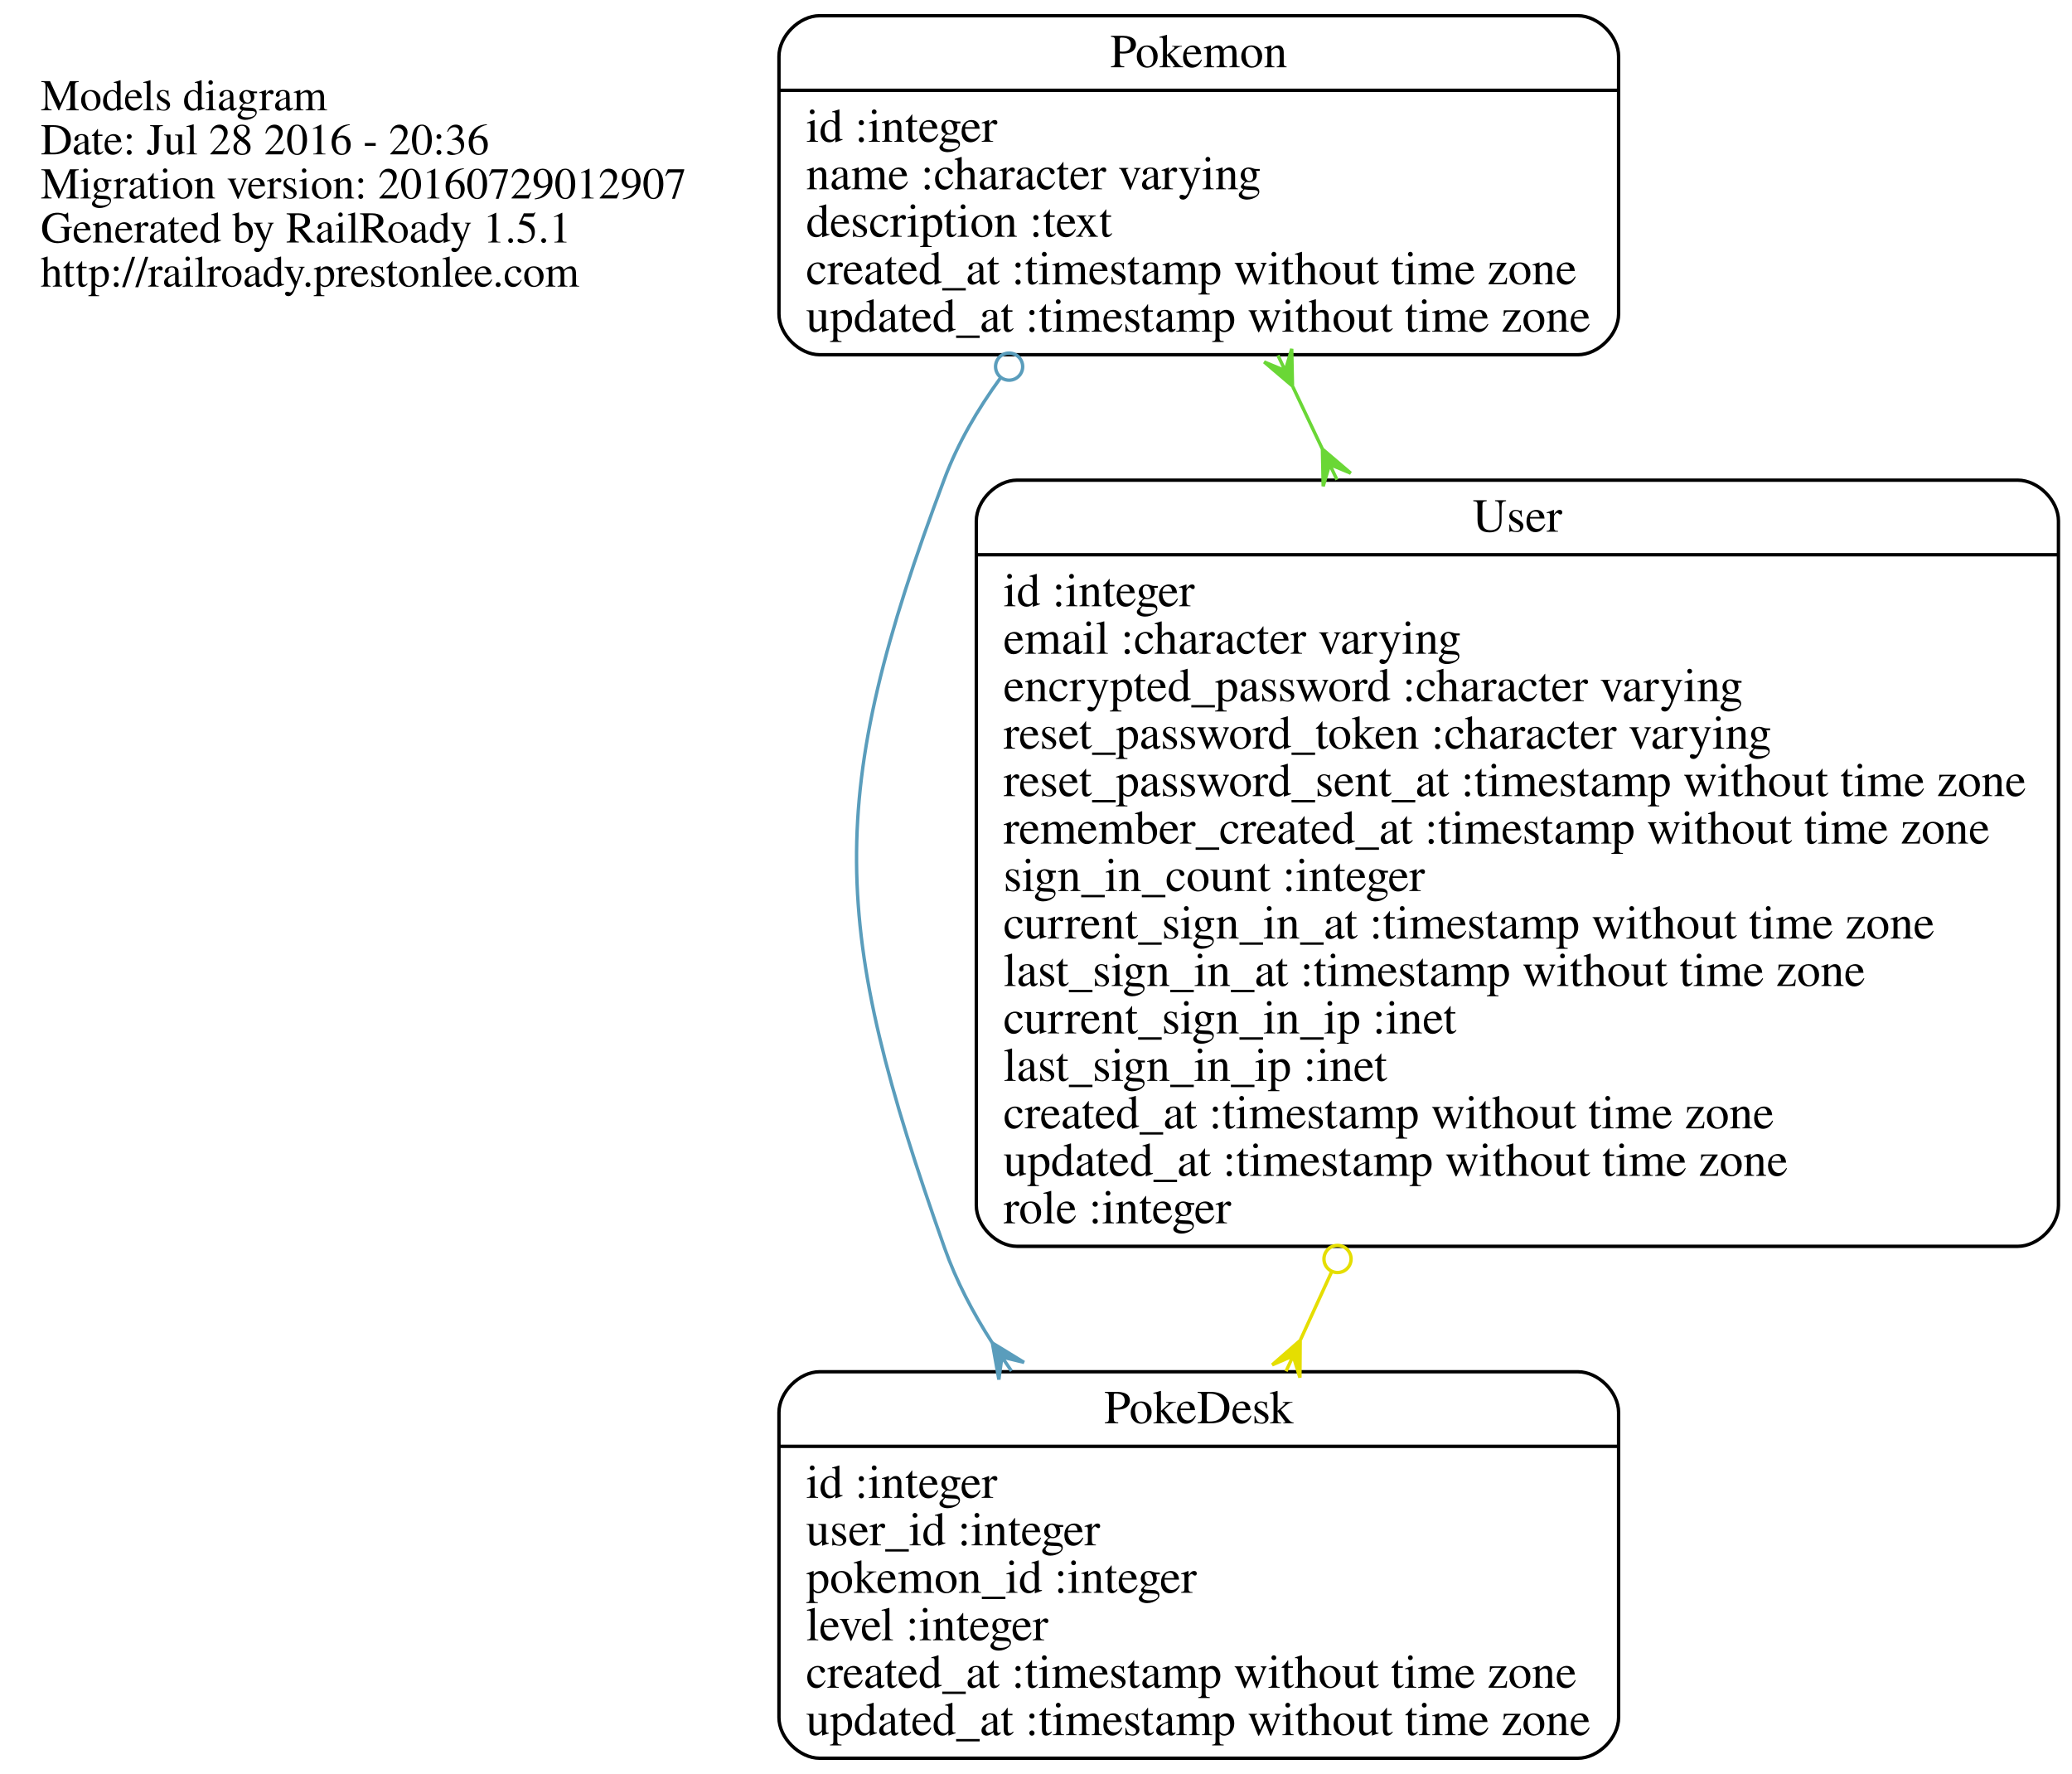
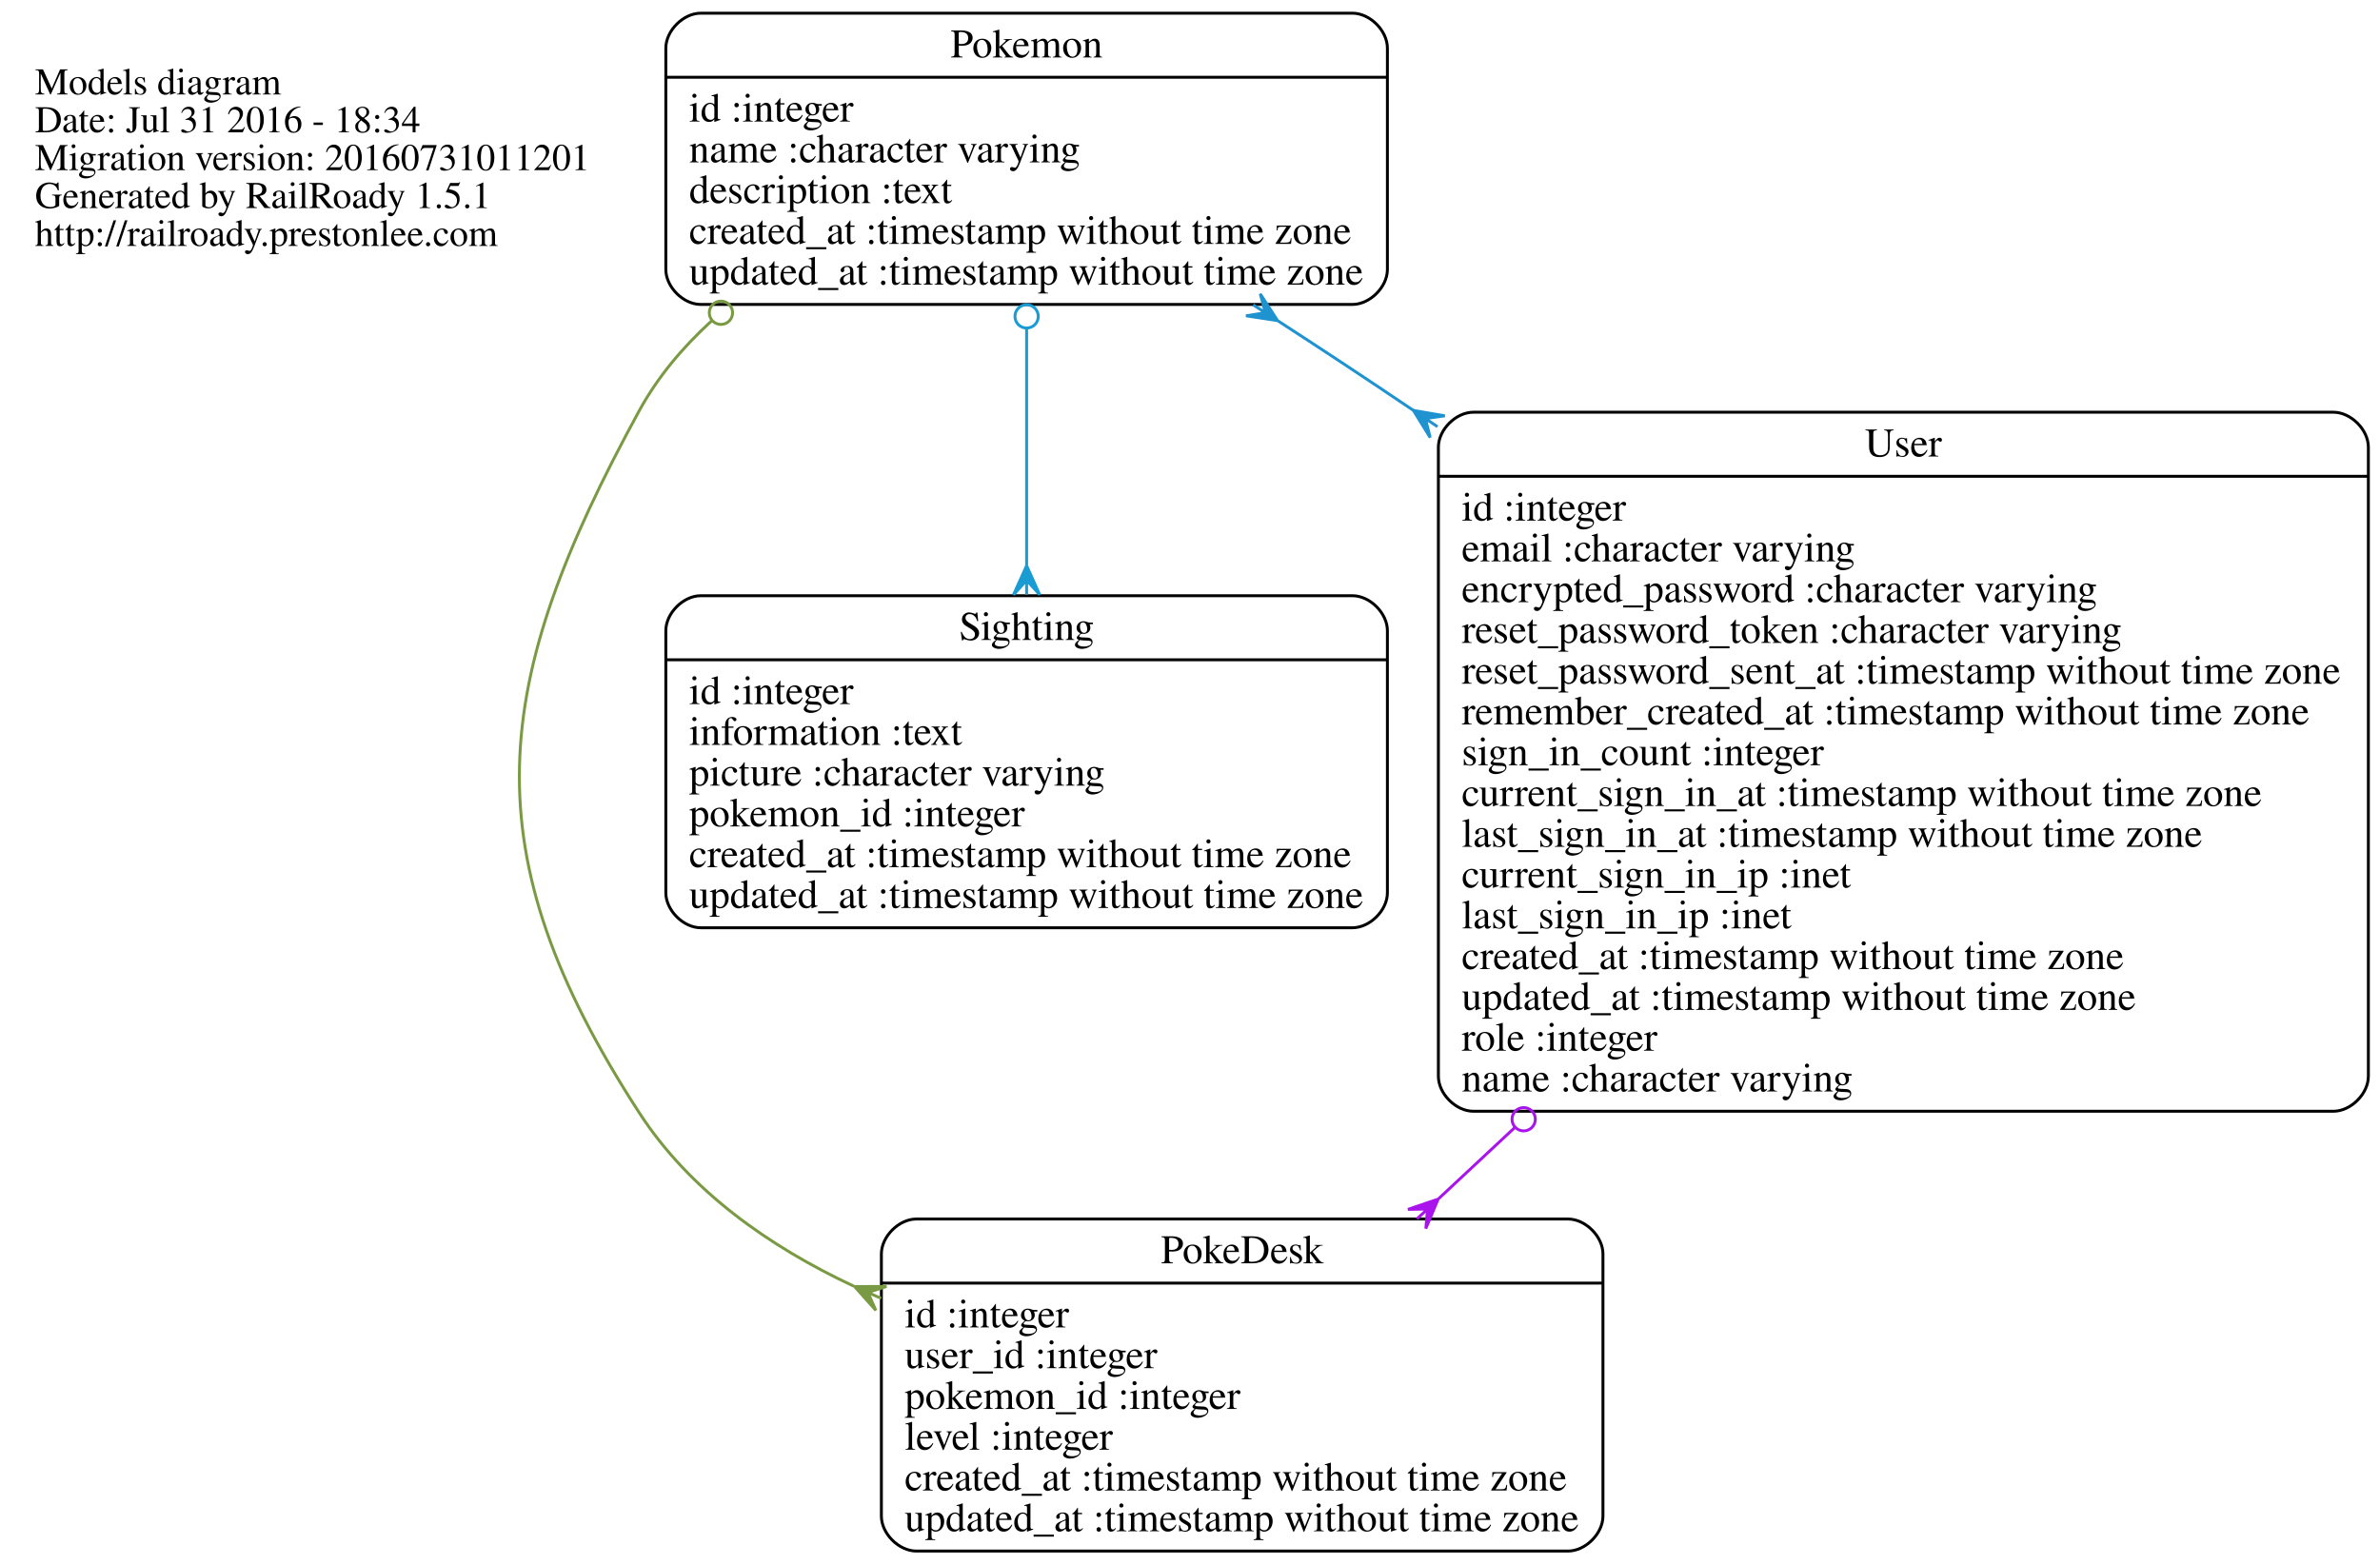
- <svg xmlns="http://www.w3.org/2000/svg" width="611pt" height="523pt" viewBox="0.00 0.00 611.32 523.00">
-   <g id="graph0" class="graph" transform="scale(1 1) rotate(0) translate(4 519)">
-     <polygon fill="none" stroke="none" points="-4,4 -4,-519 607.323,-519 607.323,4 -4,4" />
+ <svg xmlns="http://www.w3.org/2000/svg" width="817pt" height="537pt" viewBox="0.00 0.00 817.08 537.00">
+   <g id="graph0" class="graph" transform="scale(1 1) rotate(0) translate(4 533)">
+     <polygon fill="none" stroke="none" points="-4,4 -4,-533 813.084,-533 813.084,4 -4,4" />
    <g id="node1" class="node">
-       <text text-anchor="start" x="8" y="-486.6" font-family="Times,serif" font-size="13.00">Models diagram</text>
-       <text text-anchor="start" x="8" y="-473.6" font-family="Times,serif" font-size="13.00">Date: Jul 28 2016 - 20:36</text>
-       <text text-anchor="start" x="8" y="-460.6" font-family="Times,serif" font-size="13.00">Migration version: 20160729012907</text>
-       <text text-anchor="start" x="8" y="-447.6" font-family="Times,serif" font-size="13.00">Generated by RailRoady 1.5.1</text>
-       <text text-anchor="start" x="8" y="-434.6" font-family="Times,serif" font-size="13.00">http://railroady.prestonlee.com</text>
+       <text text-anchor="start" x="8" y="-500.6" font-family="Times,serif" font-size="13.00">Models diagram</text>
+       <text text-anchor="start" x="8" y="-487.6" font-family="Times,serif" font-size="13.00">Date: Jul 31 2016 - 18:34</text>
+       <text text-anchor="start" x="8" y="-474.6" font-family="Times,serif" font-size="13.00">Migration version: 20160731011201</text>
+       <text text-anchor="start" x="8" y="-461.6" font-family="Times,serif" font-size="13.00">Generated by RailRoady 1.5.1</text>
+       <text text-anchor="start" x="8" y="-448.6" font-family="Times,serif" font-size="13.00">http://railroady.prestonlee.com</text>
    </g>
    <g id="node2" class="node">
-       <path fill="none" stroke="black" d="M237.825,-0.5C237.825,-0.5 461.55,-0.5 461.55,-0.5 467.55,-0.5 473.55,-6.5 473.55,-12.5 473.55,-12.5 473.55,-102.5 473.55,-102.5 473.55,-108.5 467.55,-114.5 461.55,-114.5 461.55,-114.5 237.825,-114.5 237.825,-114.5 231.825,-114.5 225.825,-108.5 225.825,-102.5 225.825,-102.5 225.825,-12.5 225.825,-12.5 225.825,-6.5 231.825,-0.5 237.825,-0.5" />
-       <text text-anchor="middle" x="349.688" y="-99.3" font-family="Times,serif" font-size="14.00">PokeDesk</text>
-       <polyline fill="none" stroke="black" points="225.825,-92.5 473.55,-92.5 " />
-       <text text-anchor="start" x="233.825" y="-77.3" font-family="Times,serif" font-size="14.00">id :integer</text>
-       <text text-anchor="start" x="233.825" y="-63.3" font-family="Times,serif" font-size="14.00">user_id :integer</text>
-       <text text-anchor="start" x="233.825" y="-49.3" font-family="Times,serif" font-size="14.00">pokemon_id :integer</text>
-       <text text-anchor="start" x="233.825" y="-35.3" font-family="Times,serif" font-size="14.00">level :integer</text>
-       <text text-anchor="start" x="233.825" y="-21.3" font-family="Times,serif" font-size="14.00">created_at :timestamp without time zone</text>
-       <text text-anchor="start" x="233.825" y="-7.3" font-family="Times,serif" font-size="14.00">updated_at :timestamp without time zone</text>
+       <path fill="none" stroke="black" d="M310.587,-0.5C310.587,-0.5 534.312,-0.5 534.312,-0.5 540.312,-0.5 546.312,-6.5 546.312,-12.5 546.312,-12.5 546.312,-102.5 546.312,-102.5 546.312,-108.5 540.312,-114.5 534.312,-114.5 534.312,-114.5 310.587,-114.5 310.587,-114.5 304.587,-114.5 298.587,-108.5 298.587,-102.5 298.587,-102.5 298.587,-12.5 298.587,-12.5 298.587,-6.5 304.587,-0.5 310.587,-0.5" />
+       <text text-anchor="middle" x="422.45" y="-99.3" font-family="Times,serif" font-size="14.00">PokeDesk</text>
+       <polyline fill="none" stroke="black" points="298.587,-92.5 546.312,-92.5 " />
+       <text text-anchor="start" x="306.587" y="-77.3" font-family="Times,serif" font-size="14.00">id :integer</text>
+       <text text-anchor="start" x="306.587" y="-63.3" font-family="Times,serif" font-size="14.00">user_id :integer</text>
+       <text text-anchor="start" x="306.587" y="-49.3" font-family="Times,serif" font-size="14.00">pokemon_id :integer</text>
+       <text text-anchor="start" x="306.587" y="-35.3" font-family="Times,serif" font-size="14.00">level :integer</text>
+       <text text-anchor="start" x="306.587" y="-21.3" font-family="Times,serif" font-size="14.00">created_at :timestamp without time zone</text>
+       <text text-anchor="start" x="306.587" y="-7.3" font-family="Times,serif" font-size="14.00">updated_at :timestamp without time zone</text>
    </g>
    <g id="node3" class="node">
-       <path fill="none" stroke="black" d="M237.825,-414.5C237.825,-414.5 461.55,-414.5 461.55,-414.5 467.55,-414.5 473.55,-420.5 473.55,-426.5 473.55,-426.5 473.55,-502.5 473.55,-502.5 473.55,-508.5 467.55,-514.5 461.55,-514.5 461.55,-514.5 237.825,-514.5 237.825,-514.5 231.825,-514.5 225.825,-508.5 225.825,-502.5 225.825,-502.5 225.825,-426.5 225.825,-426.5 225.825,-420.5 231.825,-414.5 237.825,-414.5" />
-       <text text-anchor="middle" x="349.688" y="-499.3" font-family="Times,serif" font-size="14.00">Pokemon</text>
-       <polyline fill="none" stroke="black" points="225.825,-492.5 473.55,-492.5 " />
-       <text text-anchor="start" x="233.825" y="-477.3" font-family="Times,serif" font-size="14.00">id :integer</text>
-       <text text-anchor="start" x="233.825" y="-463.3" font-family="Times,serif" font-size="14.00">name :character varying</text>
-       <text text-anchor="start" x="233.825" y="-449.3" font-family="Times,serif" font-size="14.00">description :text</text>
-       <text text-anchor="start" x="233.825" y="-435.3" font-family="Times,serif" font-size="14.00">created_at :timestamp without time zone</text>
-       <text text-anchor="start" x="233.825" y="-421.3" font-family="Times,serif" font-size="14.00">updated_at :timestamp without time zone</text>
+       <path fill="none" stroke="black" d="M236.587,-428.5C236.587,-428.5 460.312,-428.5 460.312,-428.5 466.312,-428.5 472.312,-434.5 472.312,-440.5 472.312,-440.5 472.312,-516.5 472.312,-516.5 472.312,-522.5 466.312,-528.5 460.312,-528.5 460.312,-528.5 236.587,-528.5 236.587,-528.5 230.587,-528.5 224.587,-522.5 224.587,-516.5 224.587,-516.5 224.587,-440.5 224.587,-440.5 224.587,-434.5 230.587,-428.5 236.587,-428.5" />
+       <text text-anchor="middle" x="348.45" y="-513.3" font-family="Times,serif" font-size="14.00">Pokemon</text>
+       <polyline fill="none" stroke="black" points="224.587,-506.5 472.312,-506.5 " />
+       <text text-anchor="start" x="232.587" y="-491.3" font-family="Times,serif" font-size="14.00">id :integer</text>
+       <text text-anchor="start" x="232.587" y="-477.3" font-family="Times,serif" font-size="14.00">name :character varying</text>
+       <text text-anchor="start" x="232.587" y="-463.3" font-family="Times,serif" font-size="14.00">description :text</text>
+       <text text-anchor="start" x="232.587" y="-449.3" font-family="Times,serif" font-size="14.00">created_at :timestamp without time zone</text>
+       <text text-anchor="start" x="232.587" y="-435.3" font-family="Times,serif" font-size="14.00">updated_at :timestamp without time zone</text>
    </g>
    <g id="edge1" class="edge">
-       <path fill="none" stroke="#5a9dbc" d="M291.134,-407.594C284.431,-398.377 278.606,-388.409 274.688,-378 239.144,-283.58 240.981,-246.092 274.688,-151 278.116,-141.328 283.035,-131.928 288.737,-123.06" />
-       <ellipse fill="none" stroke="#5a9dbc" cx="293.728" cy="-410.989" rx="4" ry="4" />
-       <polygon fill="#5a9dbc" stroke="#5a9dbc" points="288.785,-122.99 298.138,-117.265 291.603,-118.859 294.421,-114.729 294.421,-114.729 294.421,-114.729 291.603,-118.859 290.703,-112.193 288.785,-122.99 288.785,-122.99" />
+       <path fill="none" stroke="#799a43" d="M240.247,-422.811C230.397,-413.812 221.768,-403.572 215.45,-392 164.123,-297.987 157.174,-240.871 215.45,-151 232.842,-124.179 260.031,-105.066 289.05,-91.47" />
+       <ellipse fill="none" stroke="#799a43" cx="243.506" cy="-425.636" rx="4" ry="4" />
+       <polygon fill="#799a43" stroke="#799a43" points="289.393,-91.317 300.359,-91.357 293.96,-89.282 298.527,-87.246 298.527,-87.246 298.527,-87.246 293.96,-89.282 296.695,-83.136 289.393,-91.317 289.393,-91.317" />
    </g>
    <g id="node4" class="node">
-       <path fill="none" stroke="black" d="M296.053,-151.5C296.053,-151.5 591.323,-151.5 591.323,-151.5 597.323,-151.5 603.323,-157.5 603.323,-163.5 603.323,-163.5 603.323,-365.5 603.323,-365.5 603.323,-371.5 597.323,-377.5 591.323,-377.5 591.323,-377.5 296.053,-377.5 296.053,-377.5 290.053,-377.5 284.053,-371.5 284.053,-365.5 284.053,-365.5 284.053,-163.5 284.053,-163.5 284.053,-157.5 290.053,-151.5 296.053,-151.5" />
-       <text text-anchor="middle" x="443.688" y="-362.3" font-family="Times,serif" font-size="14.00">User</text>
-       <polyline fill="none" stroke="black" points="284.053,-355.5 603.323,-355.5 " />
-       <text text-anchor="start" x="292.053" y="-340.3" font-family="Times,serif" font-size="14.00">id :integer</text>
-       <text text-anchor="start" x="292.053" y="-326.3" font-family="Times,serif" font-size="14.00">email :character varying</text>
-       <text text-anchor="start" x="292.053" y="-312.3" font-family="Times,serif" font-size="14.00">encrypted_password :character varying</text>
-       <text text-anchor="start" x="292.053" y="-298.3" font-family="Times,serif" font-size="14.00">reset_password_token :character varying</text>
-       <text text-anchor="start" x="292.053" y="-284.3" font-family="Times,serif" font-size="14.00">reset_password_sent_at :timestamp without time zone</text>
-       <text text-anchor="start" x="292.053" y="-270.3" font-family="Times,serif" font-size="14.00">remember_created_at :timestamp without time zone</text>
-       <text text-anchor="start" x="292.053" y="-256.3" font-family="Times,serif" font-size="14.00">sign_in_count :integer</text>
-       <text text-anchor="start" x="292.053" y="-242.3" font-family="Times,serif" font-size="14.00">current_sign_in_at :timestamp without time zone</text>
-       <text text-anchor="start" x="292.053" y="-228.3" font-family="Times,serif" font-size="14.00">last_sign_in_at :timestamp without time zone</text>
-       <text text-anchor="start" x="292.053" y="-214.3" font-family="Times,serif" font-size="14.00">current_sign_in_ip :inet</text>
-       <text text-anchor="start" x="292.053" y="-200.3" font-family="Times,serif" font-size="14.00">last_sign_in_ip :inet</text>
-       <text text-anchor="start" x="292.053" y="-186.3" font-family="Times,serif" font-size="14.00">created_at :timestamp without time zone</text>
-       <text text-anchor="start" x="292.053" y="-172.3" font-family="Times,serif" font-size="14.00">updated_at :timestamp without time zone</text>
-       <text text-anchor="start" x="292.053" y="-158.3" font-family="Times,serif" font-size="14.00">role :integer</text>
+       <path fill="none" stroke="black" d="M236.587,-214.5C236.587,-214.5 460.312,-214.5 460.312,-214.5 466.312,-214.5 472.312,-220.5 472.312,-226.5 472.312,-226.5 472.312,-316.5 472.312,-316.5 472.312,-322.5 466.312,-328.5 460.312,-328.5 460.312,-328.5 236.587,-328.5 236.587,-328.5 230.587,-328.5 224.587,-322.5 224.587,-316.5 224.587,-316.5 224.587,-226.5 224.587,-226.5 224.587,-220.5 230.587,-214.5 236.587,-214.5" />
+       <text text-anchor="middle" x="348.45" y="-313.3" font-family="Times,serif" font-size="14.00">Sighting</text>
+       <polyline fill="none" stroke="black" points="224.587,-306.5 472.312,-306.5 " />
+       <text text-anchor="start" x="232.587" y="-291.3" font-family="Times,serif" font-size="14.00">id :integer</text>
+       <text text-anchor="start" x="232.587" y="-277.3" font-family="Times,serif" font-size="14.00">information :text</text>
+       <text text-anchor="start" x="232.587" y="-263.3" font-family="Times,serif" font-size="14.00">picture :character varying</text>
+       <text text-anchor="start" x="232.587" y="-249.3" font-family="Times,serif" font-size="14.00">pokemon_id :integer</text>
+       <text text-anchor="start" x="232.587" y="-235.3" font-family="Times,serif" font-size="14.00">created_at :timestamp without time zone</text>
+       <text text-anchor="start" x="232.587" y="-221.3" font-family="Times,serif" font-size="14.00">updated_at :timestamp without time zone</text>
+     </g>
+     <g id="edge3" class="edge">
+       <path fill="none" stroke="#199bd3" d="M348.45,-420.127C348.45,-394.929 348.45,-365.185 348.45,-339.023" />
+       <ellipse fill="none" stroke="#199bd3" cx="348.45" cy="-424.397" rx="4" ry="4" />
+       <polygon fill="#199bd3" stroke="#199bd3" points="348.45,-338.813 352.95,-328.813 348.45,-333.813 348.45,-328.813 348.45,-328.813 348.45,-328.813 348.45,-333.813 343.95,-328.813 348.45,-338.813 348.45,-338.813" />
+     </g>
+     <g id="node5" class="node">
+       <path fill="none" stroke="black" d="M501.815,-151.5C501.815,-151.5 797.084,-151.5 797.084,-151.5 803.084,-151.5 809.084,-157.5 809.084,-163.5 809.084,-163.5 809.084,-379.5 809.084,-379.5 809.084,-385.5 803.084,-391.5 797.084,-391.5 797.084,-391.5 501.815,-391.5 501.815,-391.5 495.815,-391.5 489.815,-385.5 489.815,-379.5 489.815,-379.5 489.815,-163.5 489.815,-163.5 489.815,-157.5 495.815,-151.5 501.815,-151.5" />
+       <text text-anchor="middle" x="649.45" y="-376.3" font-family="Times,serif" font-size="14.00">User</text>
+       <polyline fill="none" stroke="black" points="489.815,-369.5 809.084,-369.5 " />
+       <text text-anchor="start" x="497.815" y="-354.3" font-family="Times,serif" font-size="14.00">id :integer</text>
+       <text text-anchor="start" x="497.815" y="-340.3" font-family="Times,serif" font-size="14.00">email :character varying</text>
+       <text text-anchor="start" x="497.815" y="-326.3" font-family="Times,serif" font-size="14.00">encrypted_password :character varying</text>
+       <text text-anchor="start" x="497.815" y="-312.3" font-family="Times,serif" font-size="14.00">reset_password_token :character varying</text>
+       <text text-anchor="start" x="497.815" y="-298.3" font-family="Times,serif" font-size="14.00">reset_password_sent_at :timestamp without time zone</text>
+       <text text-anchor="start" x="497.815" y="-284.3" font-family="Times,serif" font-size="14.00">remember_created_at :timestamp without time zone</text>
+       <text text-anchor="start" x="497.815" y="-270.3" font-family="Times,serif" font-size="14.00">sign_in_count :integer</text>
+       <text text-anchor="start" x="497.815" y="-256.3" font-family="Times,serif" font-size="14.00">current_sign_in_at :timestamp without time zone</text>
+       <text text-anchor="start" x="497.815" y="-242.3" font-family="Times,serif" font-size="14.00">last_sign_in_at :timestamp without time zone</text>
+       <text text-anchor="start" x="497.815" y="-228.3" font-family="Times,serif" font-size="14.00">current_sign_in_ip :inet</text>
+       <text text-anchor="start" x="497.815" y="-214.3" font-family="Times,serif" font-size="14.00">last_sign_in_ip :inet</text>
+       <text text-anchor="start" x="497.815" y="-200.3" font-family="Times,serif" font-size="14.00">created_at :timestamp without time zone</text>
+       <text text-anchor="start" x="497.815" y="-186.3" font-family="Times,serif" font-size="14.00">updated_at :timestamp without time zone</text>
+       <text text-anchor="start" x="497.815" y="-172.3" font-family="Times,serif" font-size="14.00">role :integer</text>
+       <text text-anchor="start" x="497.815" y="-158.3" font-family="Times,serif" font-size="14.00">name :character varying</text>
    </g>
    <g id="edge2" class="edge">
-       <path fill="none" stroke="#6ad736" d="M377.445,-405.033C380.233,-399.16 383.13,-393.058 386.086,-386.83" />
-       <polygon fill="#6ad736" stroke="#6ad736" points="377.333,-405.268 368.979,-412.372 375.189,-409.785 373.044,-414.302 373.044,-414.302 373.044,-414.302 375.189,-409.785 377.11,-416.232 377.333,-405.268 377.333,-405.268" />
-       <polygon fill="#6ad736" stroke="#6ad736" points="386.166,-386.664 394.519,-379.56 388.31,-382.147 390.454,-377.63 390.454,-377.63 390.454,-377.63 388.31,-382.147 386.389,-375.7 386.166,-386.664 386.166,-386.664" />
+       <path fill="none" stroke="#1e93d0" d="M434.824,-422.808C448.477,-413.956 462.479,-404.758 481.19,-392.148" />
+       <polygon fill="#1e93d0" stroke="#1e93d0" points="434.61,-422.947 423.769,-424.597 430.411,-425.661 426.212,-428.376 426.212,-428.376 426.212,-428.376 430.411,-425.661 428.655,-432.155 434.61,-422.947 434.61,-422.947" />
+       <polygon fill="#1e93d0" stroke="#1e93d0" points="481.224,-392.125 492.029,-390.255 485.367,-389.326 489.509,-386.526 489.509,-386.526 489.509,-386.526 485.367,-389.326 486.99,-382.798 481.224,-392.125 481.224,-392.125" />
    </g>
-     <g id="edge3" class="edge">
-       <path fill="none" stroke="#e5de01" d="M388.885,-143.983C385.76,-137.168 382.683,-130.457 379.71,-123.973" />
-       <ellipse fill="none" stroke="#e5de01" cx="390.62" cy="-147.767" rx="4" ry="4" />
-       <polygon fill="#e5de01" stroke="#e5de01" points="379.604,-123.743 379.526,-112.777 377.52,-119.198 375.436,-114.653 375.436,-114.653 375.436,-114.653 377.52,-119.198 371.345,-116.528 379.604,-123.743 379.604,-123.743" />
+     <g id="edge4" class="edge">
+       <path fill="none" stroke="#aa14ec" d="M515.916,-145.79C507.02,-137.482 498.294,-129.332 489.965,-121.554" />
+       <ellipse fill="none" stroke="#aa14ec" cx="519.092" cy="-148.756" rx="4" ry="4" />
+       <polygon fill="#aa14ec" stroke="#aa14ec" points="489.743,-121.347 485.506,-111.232 486.089,-117.934 482.435,-114.521 482.435,-114.521 482.435,-114.521 486.089,-117.934 479.363,-117.81 489.743,-121.347 489.743,-121.347" />
    </g>
  </g>
</svg>
